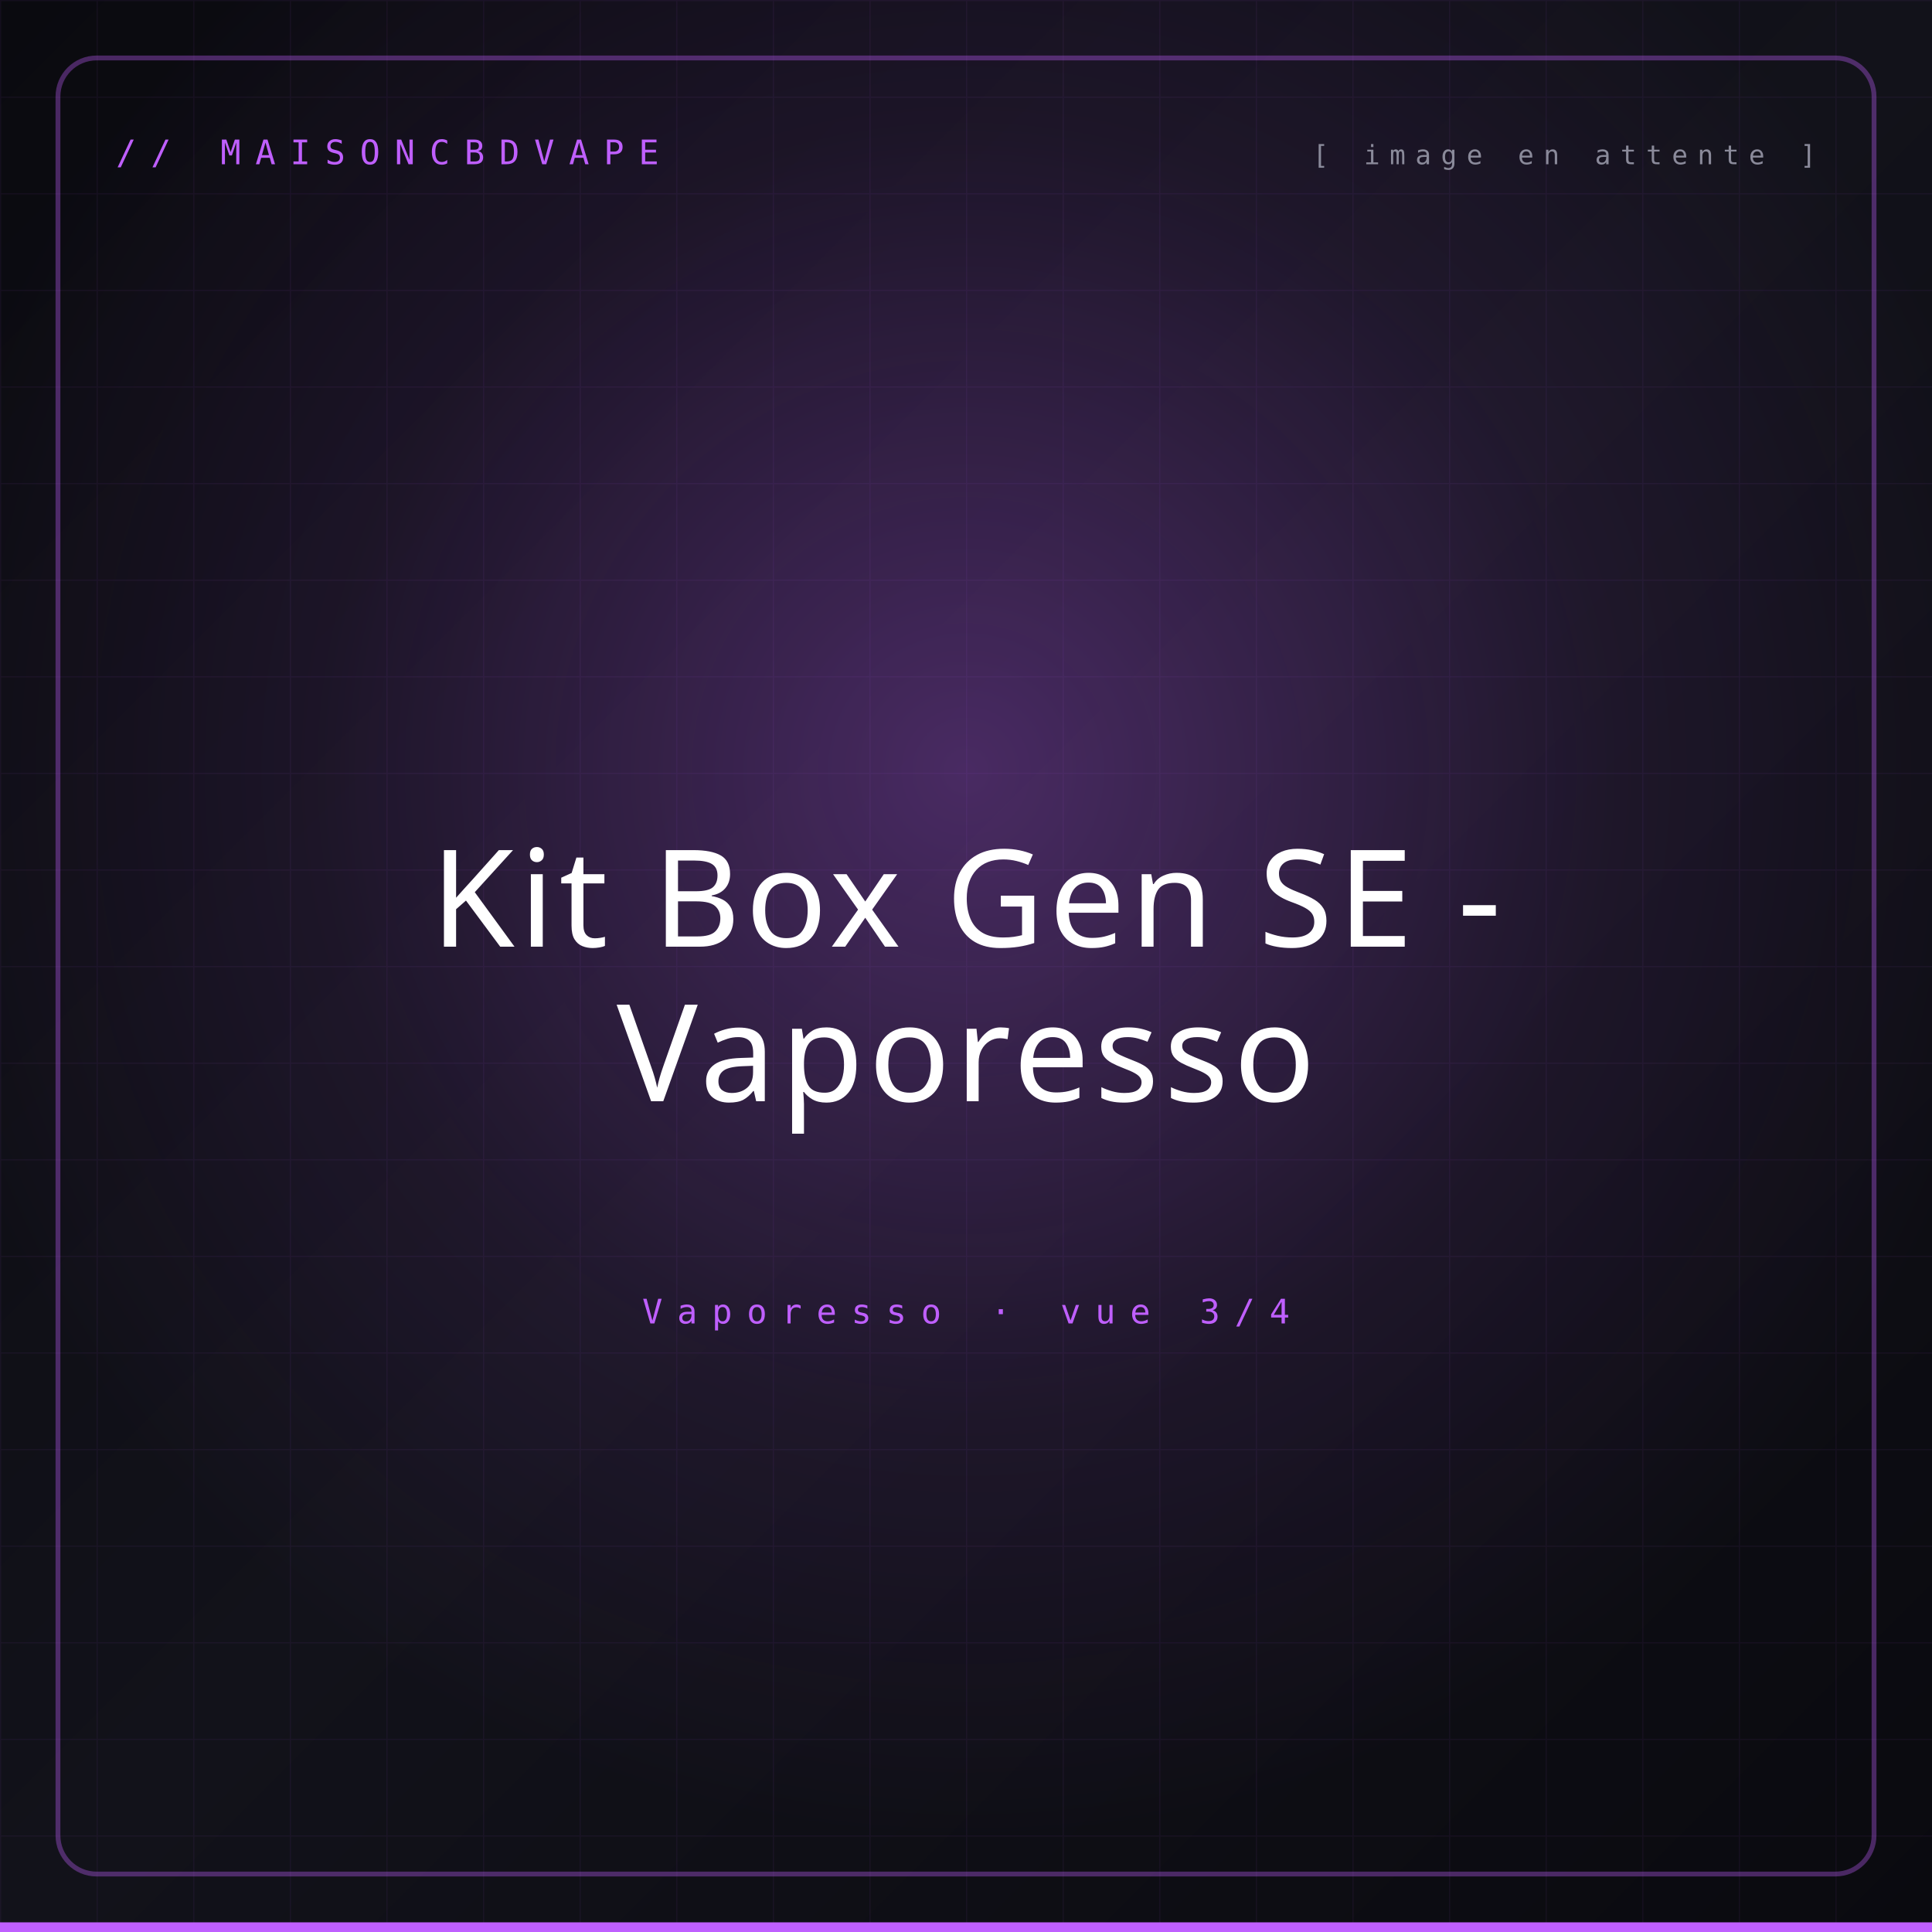
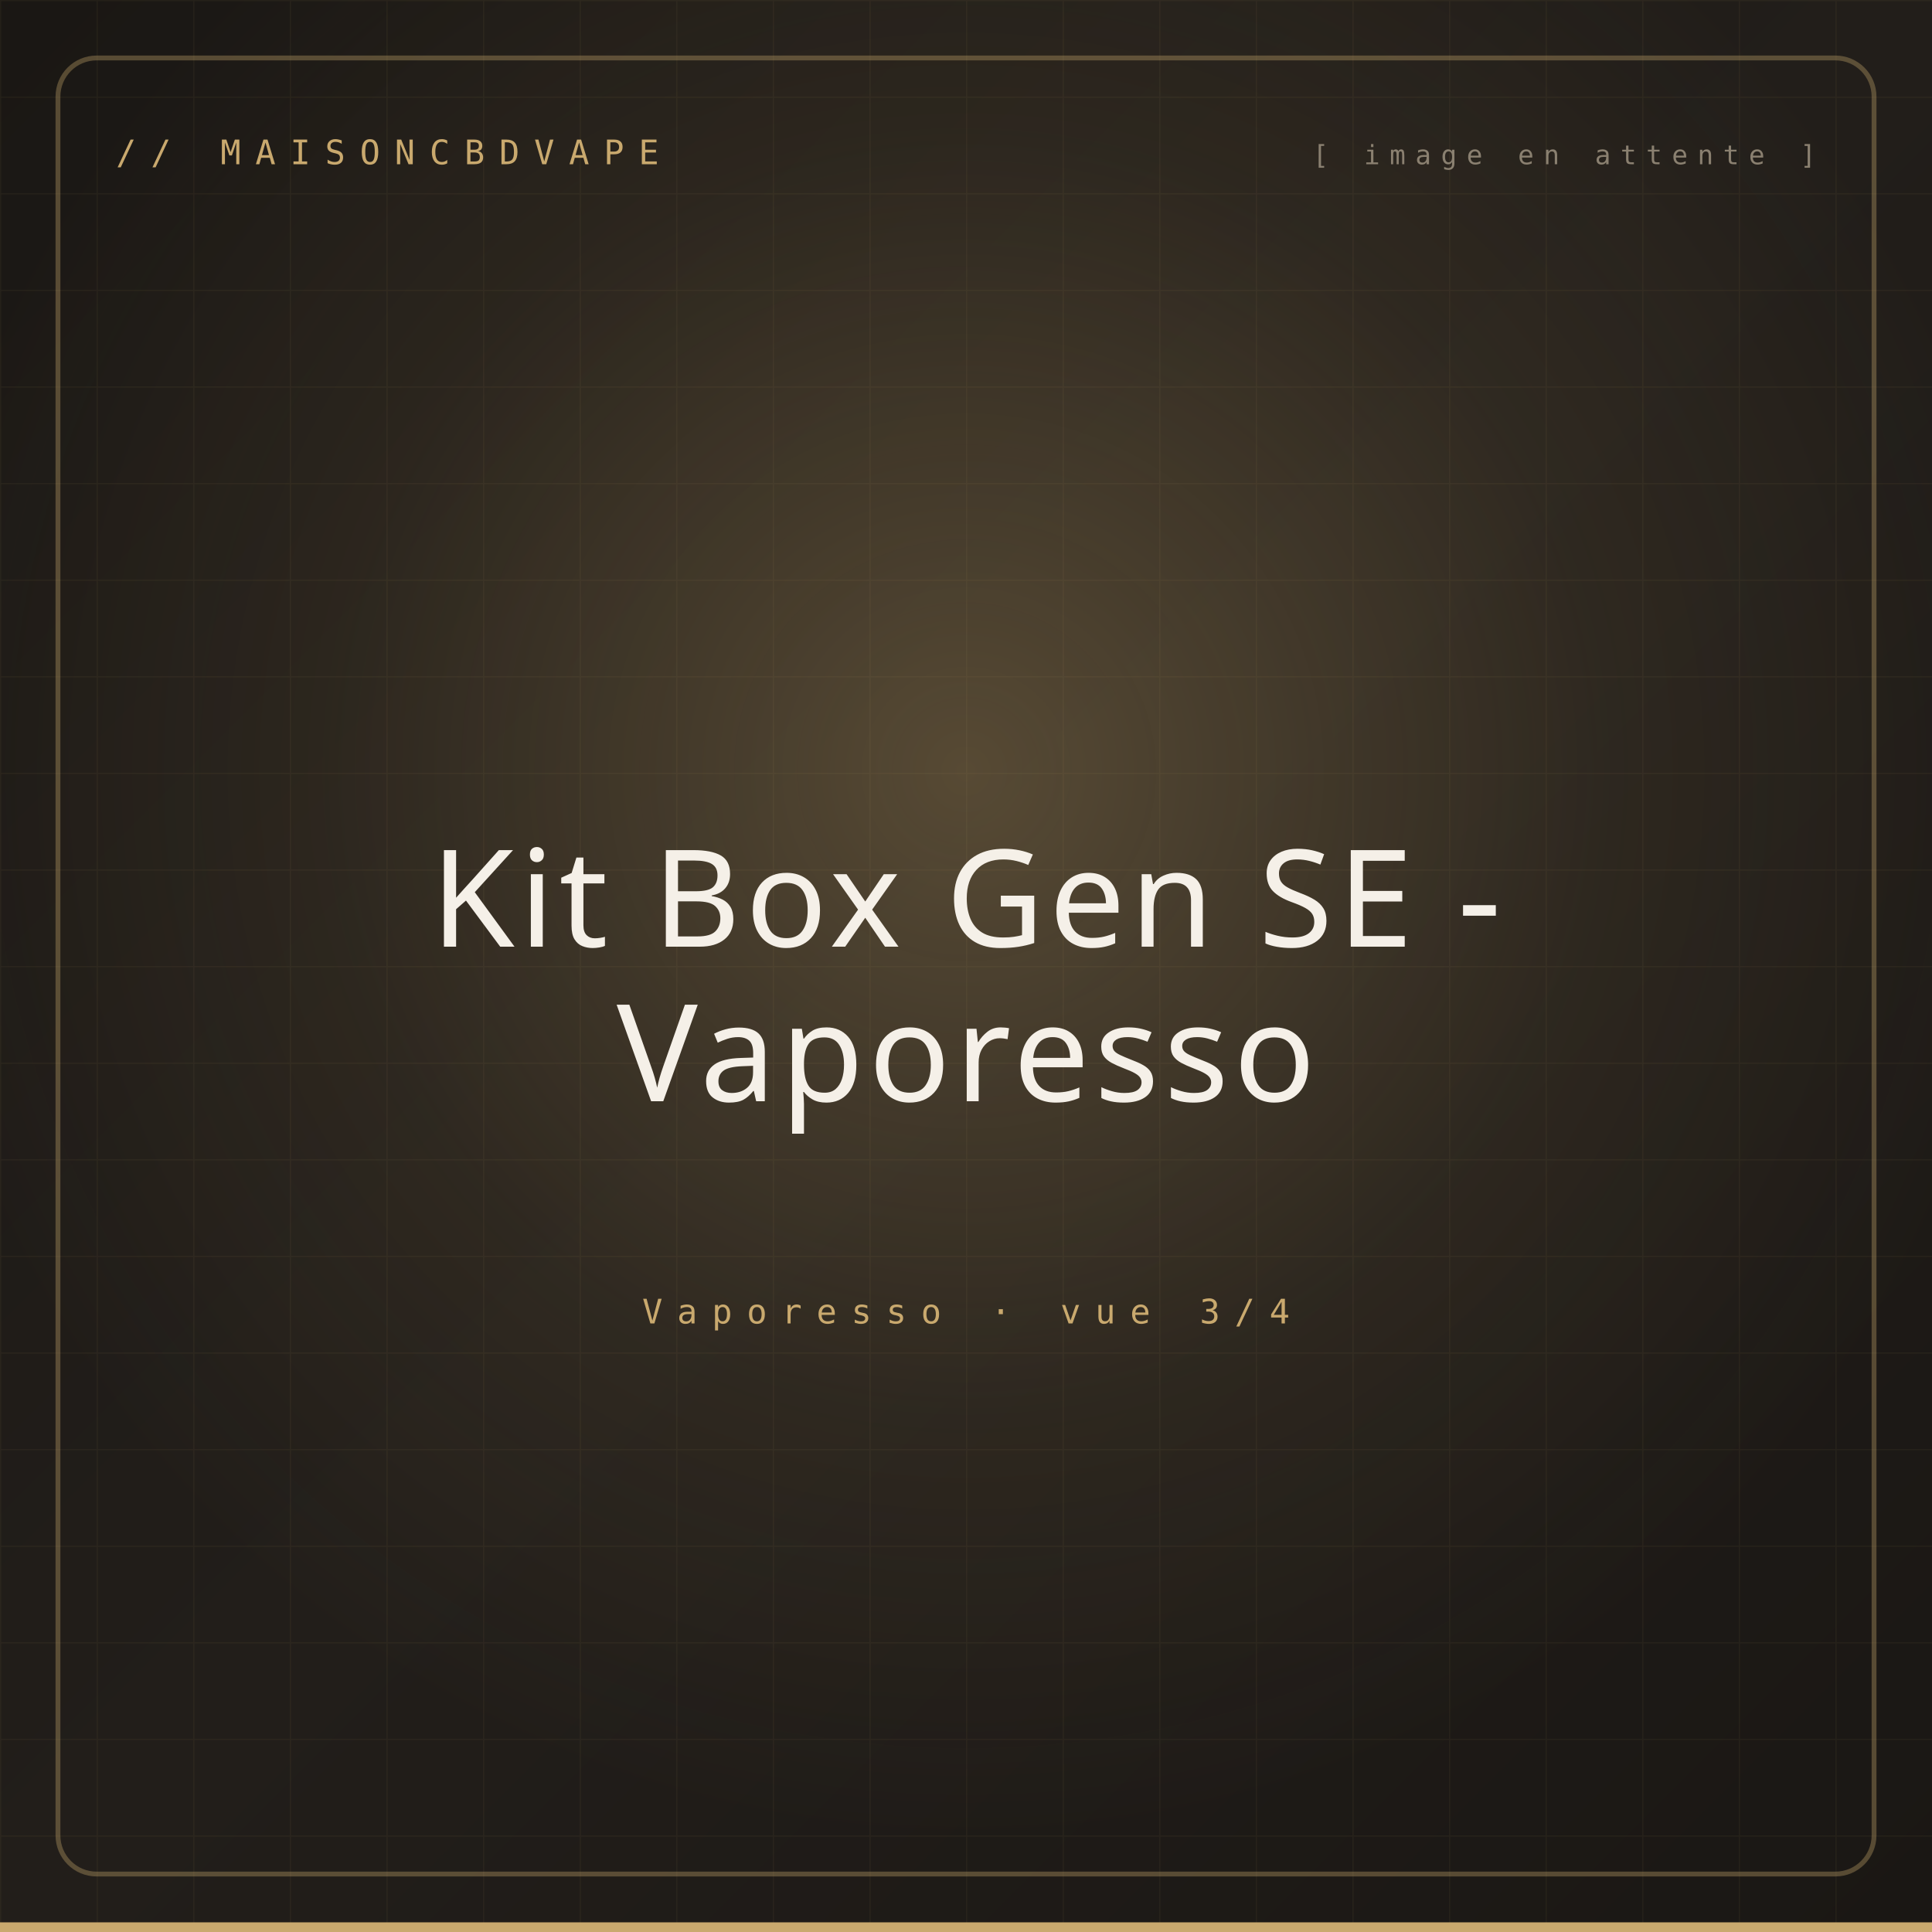
<svg xmlns="http://www.w3.org/2000/svg" viewBox="0 0 800 800" width="800" height="800" role="img" aria-label="Kit Box Gen SE - Vaporesso">
  <defs>
    <linearGradient id="bgGrad" x1="0%" y1="0%" x2="100%" y2="100%">
-       <stop offset="0%" stop-color="#0A0A0F" />
-       <stop offset="50%" stop-color="#12121A" />
-       <stop offset="100%" stop-color="#0A0A0F" />
+       <stop offset="0%" stop-color="#1A1714" />
+       <stop offset="50%" stop-color="#221E1A" />
+       <stop offset="100%" stop-color="#1A1714" />
    </linearGradient>
    <radialGradient id="accentGlow" cx="50%" cy="40%" r="55%">
-       <stop offset="0%" stop-color="#BF5FFF" stop-opacity="0.32" />
-       <stop offset="60%" stop-color="#BF5FFF" stop-opacity="0.08" />
-       <stop offset="100%" stop-color="#BF5FFF" stop-opacity="0" />
+       <stop offset="0%" stop-color="#C9A96E" stop-opacity="0.32" />
+       <stop offset="60%" stop-color="#C9A96E" stop-opacity="0.08" />
+       <stop offset="100%" stop-color="#C9A96E" stop-opacity="0" />
    </radialGradient>
    <pattern id="grid" width="40" height="40" patternUnits="userSpaceOnUse">
-       <path d="M 40 0 L 0 0 0 40" fill="none" stroke="#BF5FFF" stroke-opacity="0.06" stroke-width="1" />
+       <path d="M 40 0 L 0 0 0 40" fill="none" stroke="#C9A96E" stroke-opacity="0.06" stroke-width="1" />
    </pattern>
  </defs>
  <rect width="800" height="800" fill="url(#bgGrad)" />
  <rect width="800" height="800" fill="url(#grid)" />
  <rect width="800" height="800" fill="url(#accentGlow)" />
-   <rect x="24" y="24" width="752" height="752" rx="16" ry="16" fill="none" stroke="#BF5FFF" stroke-opacity="0.35" stroke-width="2" />
-   <text x="48" y="68" fill="#BF5FFF" font-family="'Space Mono', monospace" font-size="14" letter-spacing="6" style="text-transform:uppercase;">// MAISONCBDVAPE</text>
-   <text x="752" y="68" text-anchor="end" fill="#8A8A9A" font-family="'Space Mono', monospace" font-size="11" letter-spacing="4" style="text-transform:uppercase;">[ image en attente ]</text>
-   <text x="400" y="392" text-anchor="middle" fill="#FFFFFF" font-family="'Bebas Neue', Impact, sans-serif" font-size="56" letter-spacing="2" style="text-transform:uppercase;">Kit Box Gen SE -</text>
-   <text x="400" y="456" text-anchor="middle" fill="#FFFFFF" font-family="'Bebas Neue', Impact, sans-serif" font-size="56" letter-spacing="2" style="text-transform:uppercase;">Vaporesso</text>
-   <text x="400" y="548" text-anchor="middle" fill="#BF5FFF" font-family="'Space Mono', monospace" font-size="14" letter-spacing="6" style="text-transform:uppercase;">Vaporesso · vue 3/4</text>
-   <rect x="0" y="796" width="800" height="4" fill="#BF5FFF" />
+   <rect x="24" y="24" width="752" height="752" rx="16" ry="16" fill="none" stroke="#C9A96E" stroke-opacity="0.35" stroke-width="2" />
+   <text x="48" y="68" fill="#C9A96E" font-family="'Space Mono', monospace" font-size="14" letter-spacing="6" style="text-transform:uppercase;">// MAISONCBDVAPE</text>
+   <text x="752" y="68" text-anchor="end" fill="#8A8070" font-family="'Space Mono', monospace" font-size="11" letter-spacing="4" style="text-transform:uppercase;">[ image en attente ]</text>
+   <text x="400" y="392" text-anchor="middle" fill="#F5F0E8" font-family="'Bebas Neue', Impact, sans-serif" font-size="56" letter-spacing="2" style="text-transform:uppercase;">Kit Box Gen SE -</text>
+   <text x="400" y="456" text-anchor="middle" fill="#F5F0E8" font-family="'Bebas Neue', Impact, sans-serif" font-size="56" letter-spacing="2" style="text-transform:uppercase;">Vaporesso</text>
+   <text x="400" y="548" text-anchor="middle" fill="#C9A96E" font-family="'Space Mono', monospace" font-size="14" letter-spacing="6" style="text-transform:uppercase;">Vaporesso · vue 3/4</text>
+   <rect x="0" y="796" width="800" height="4" fill="#C9A96E" />
</svg>
